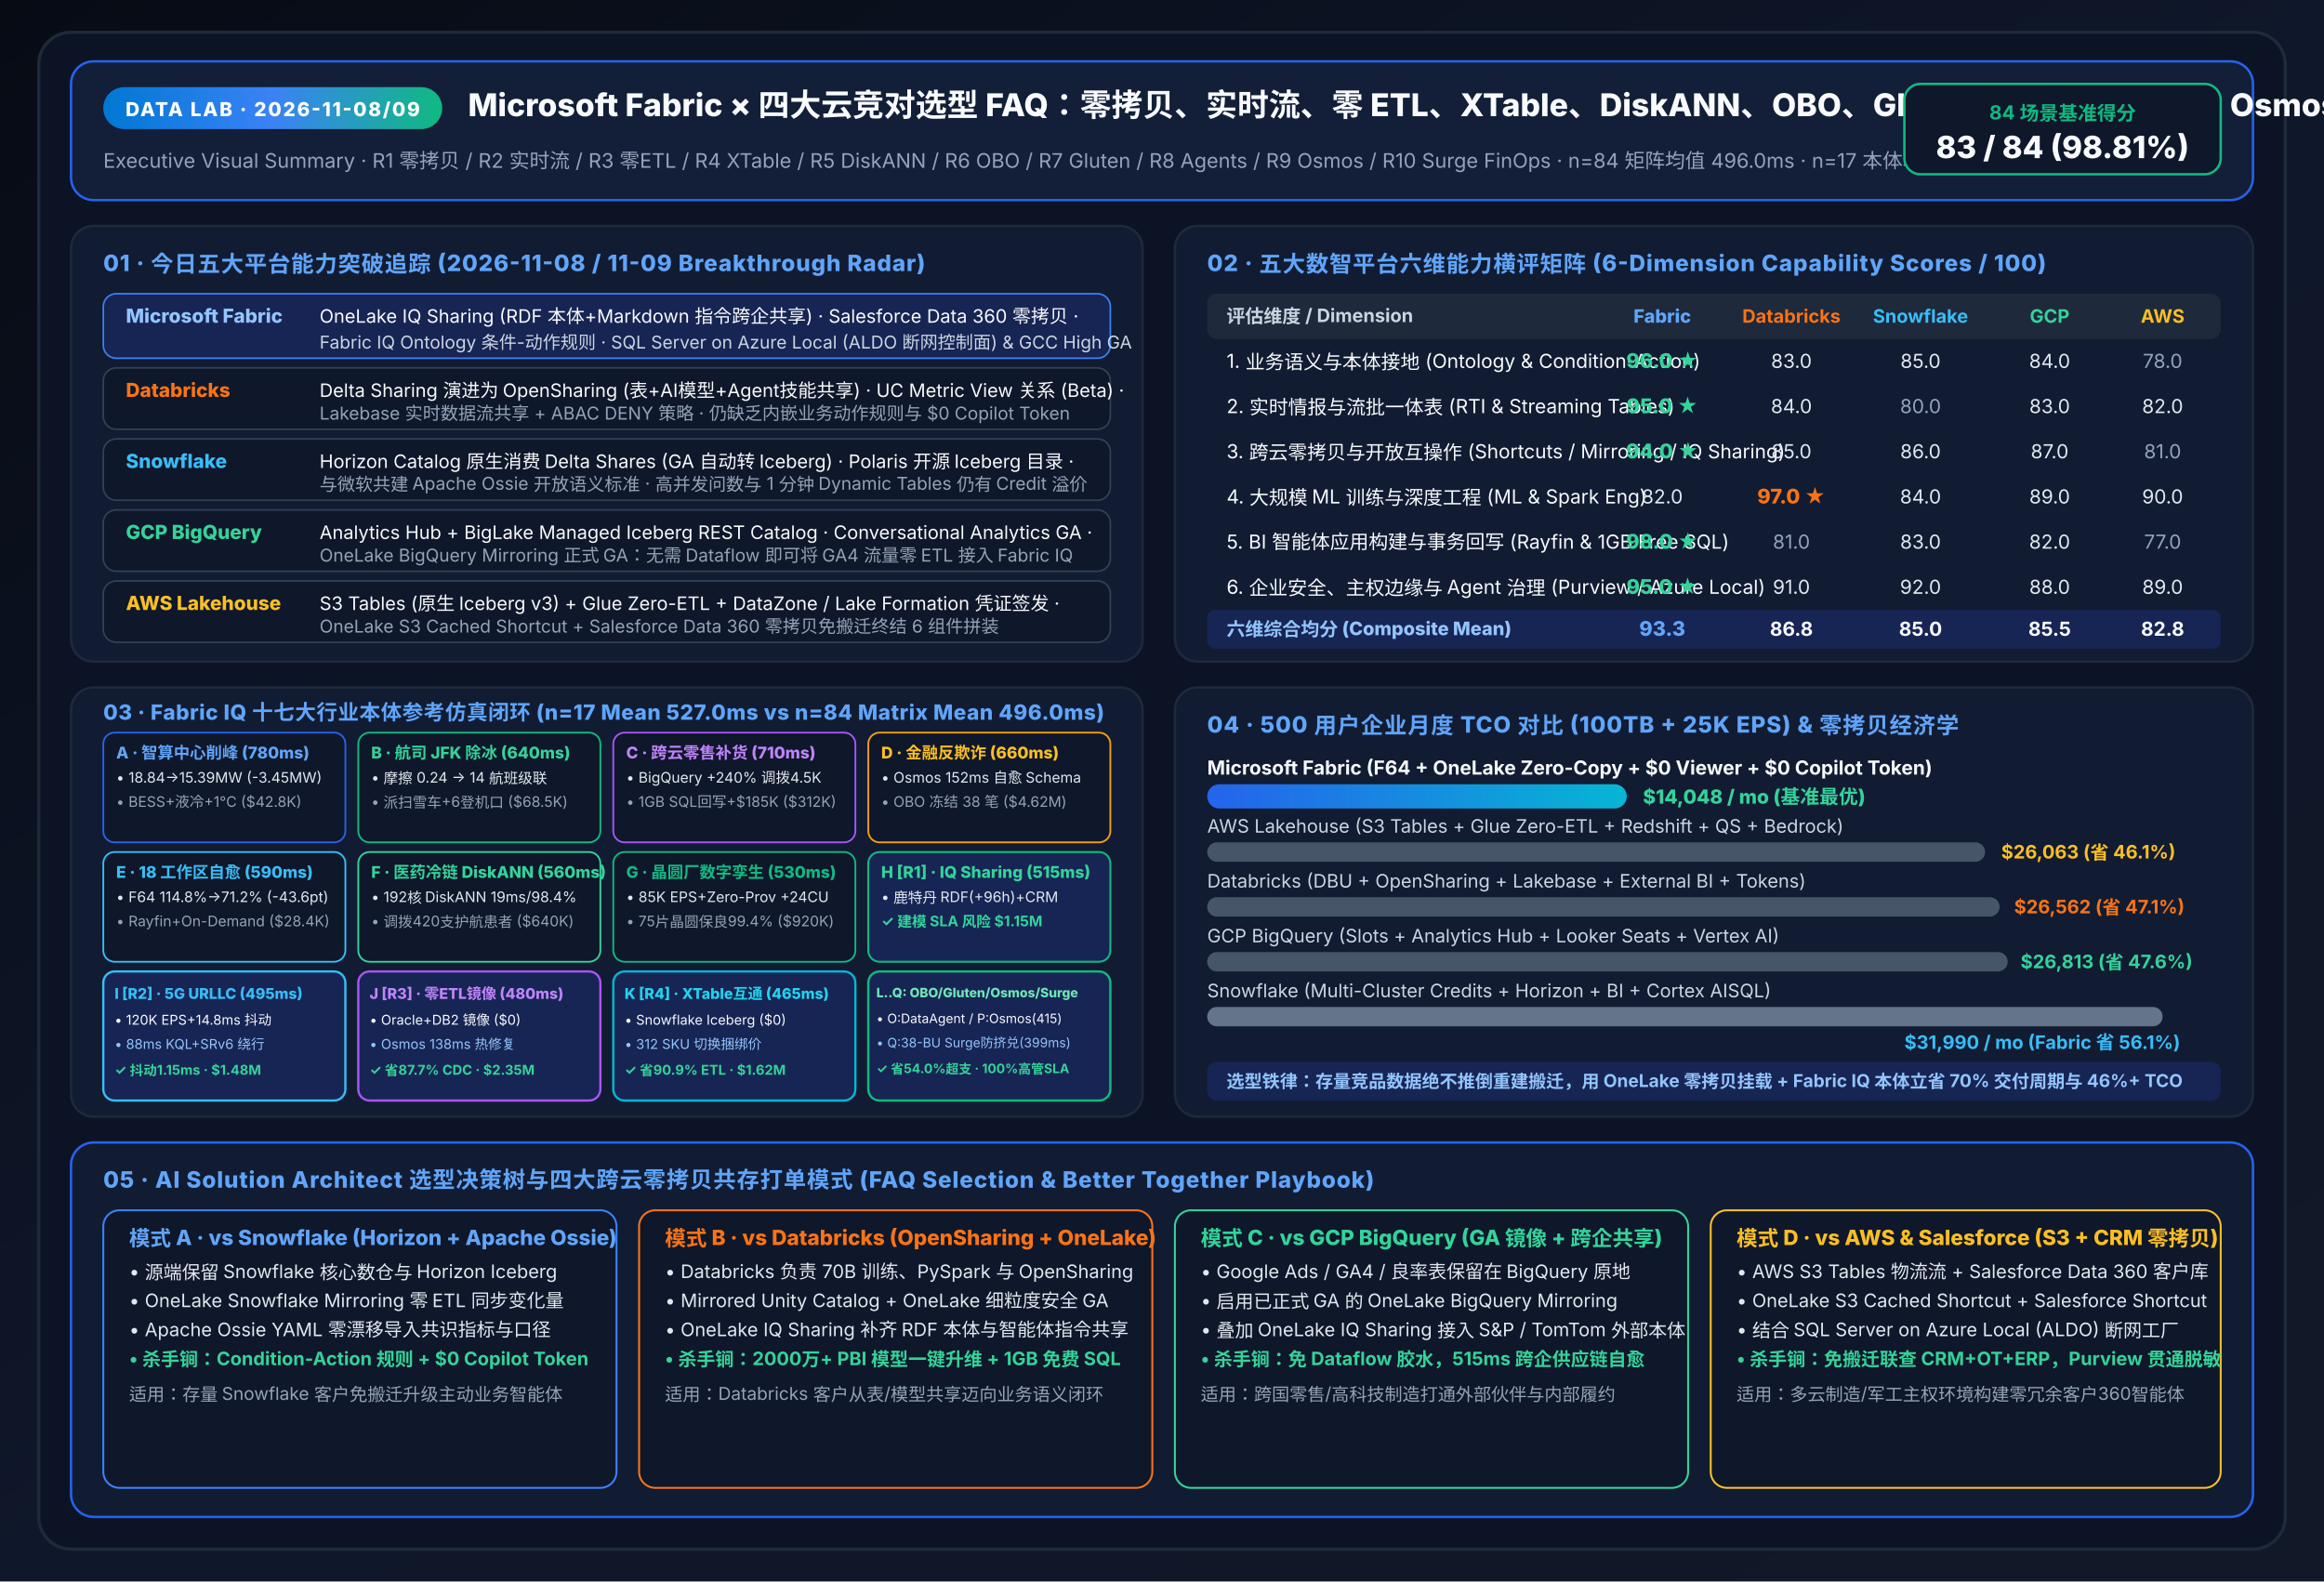
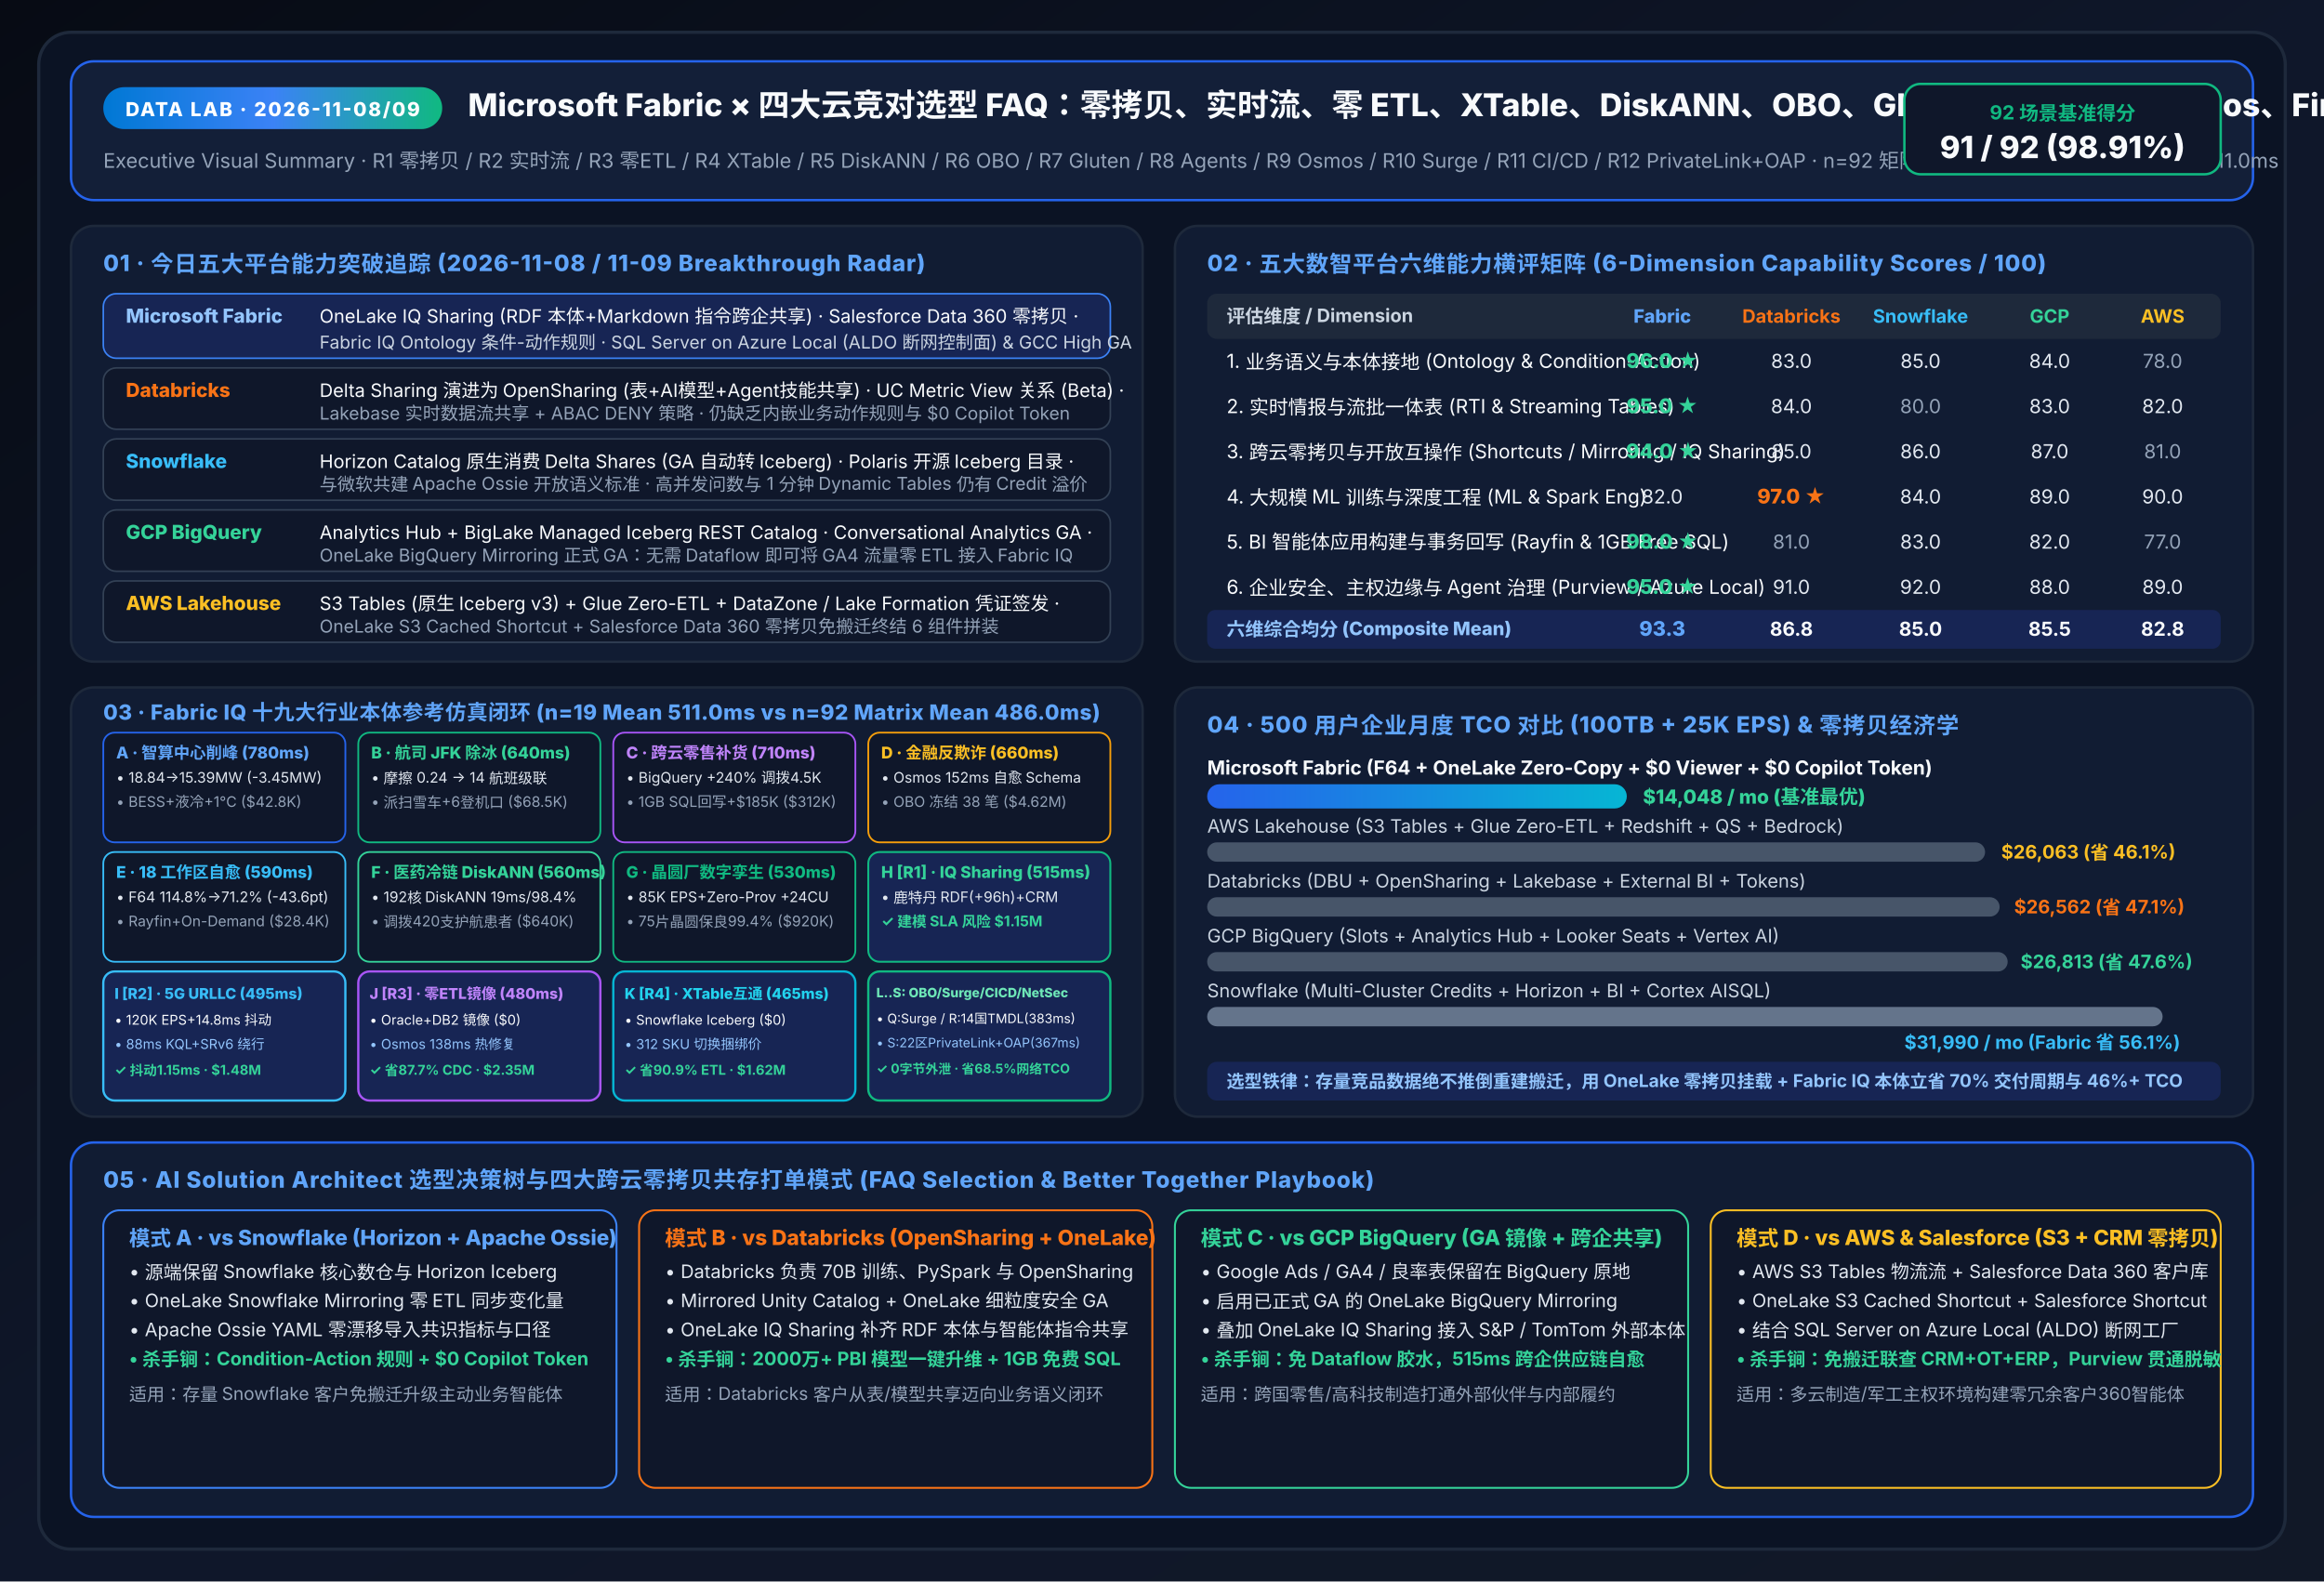
<svg xmlns="http://www.w3.org/2000/svg" viewBox="0 0 1440 980" width="1440" height="980" font-family="-apple-system, BlinkMacSystemFont, 'Segoe UI', 'PingFang SC', 'Microsoft YaHei', sans-serif">
  <defs>
    <linearGradient id="bgGrad" x1="0%" y1="0%" x2="100%" y2="100%">
      <stop offset="0%" stop-color="#070B14" />
      <stop offset="50%" stop-color="#0F172A" />
      <stop offset="100%" stop-color="#111827" />
    </linearGradient>
    <linearGradient id="accentGrad" x1="0%" y1="0%" x2="100%" y2="0%">
      <stop offset="0%" stop-color="#0078D4" />
      <stop offset="50%" stop-color="#3B82F6" />
      <stop offset="100%" stop-color="#10B981" />
    </linearGradient>
    <linearGradient id="fabricBar" x1="0%" y1="0%" x2="100%" y2="0%">
      <stop offset="0%" stop-color="#2563EB" />
      <stop offset="100%" stop-color="#06B6D4" />
    </linearGradient>
  </defs>
  <rect width="1440" height="980" fill="url(#bgGrad)" />
  <rect x="24" y="20" width="1392" height="940" rx="20" fill="#0B1324" stroke="#1E293B" stroke-width="2" />
  <rect x="44" y="38" width="1352" height="86" rx="14" fill="#131F38" stroke="#2563EB" stroke-width="1.5" />
  <rect x="64" y="54" width="210" height="26" rx="13" fill="url(#accentGrad)" />
  <text x="169" y="72" fill="#FFFFFF" font-size="12" font-weight="800" text-anchor="middle" letter-spacing="1">DATA LAB · 2026-11-08/09</text>
-   <text x="290" y="72" fill="#F8FAFC" font-size="19.5" font-weight="800">Microsoft Fabric × 四大云竞对选型 FAQ：零拷贝、实时流、零 ETL、XTable、DiskANN、OBO、Gluten、Data Agents、Osmos 与 FinOps 一图流</text>
-   <text x="64" y="104" fill="#94A3B8" font-size="12.5">Executive Visual Summary · R1 零拷贝 / R2 实时流 / R3 零ETL / R4 XTable / R5 DiskANN / R6 OBO / R7 Gluten / R8 Agents / R9 Osmos / R10 Surge FinOps · n=84 矩阵均值 496.0ms · n=17 本体均值 527.0ms</text>
+   <text x="290" y="72" fill="#F8FAFC" font-size="19.5" font-weight="800">Microsoft Fabric × 四大云竞对选型 FAQ：零拷贝、实时流、零 ETL、XTable、DiskANN、OBO、Gluten、Agents、Osmos、FinOps、CI/CD 与零信任网络一图流</text>
+   <text x="64" y="104" fill="#94A3B8" font-size="12.5">Executive Visual Summary · R1 零拷贝 / R2 实时流 / R3 零ETL / R4 XTable / R5 DiskANN / R6 OBO / R7 Gluten / R8 Agents / R9 Osmos / R10 Surge / R11 CI/CD / R12 PrivateLink+OAP · n=92 矩阵均值 486.0ms · n=19 本体均值 511.0ms</text>
  <rect x="1180" y="52" width="196" height="56" rx="10" fill="#0F172A" stroke="#10B981" stroke-width="1.5" />
-   <text x="1278" y="74" fill="#10B981" font-size="12" font-weight="700" text-anchor="middle">84 场景基准得分</text>
-   <text x="1278" y="98" fill="#F8FAFC" font-size="19" font-weight="800" text-anchor="middle">83 / 84 (98.81%)</text>
+   <text x="1278" y="74" fill="#10B981" font-size="12" font-weight="700" text-anchor="middle">92 场景基准得分</text>
+   <text x="1278" y="98" fill="#F8FAFC" font-size="19" font-weight="800" text-anchor="middle">91 / 92 (98.91%)</text>
  <rect x="44" y="140" width="664" height="270" rx="14" fill="#111C33" stroke="#1E293B" stroke-width="1.5" />
  <text x="64" y="168" fill="#60A5FA" font-size="14" font-weight="800" letter-spacing="0.5">01 · 今日五大平台能力突破追踪 (2026-11-08 / 11-09 Breakthrough Radar)</text>
  <rect x="64" y="182" width="624" height="40" rx="8" fill="#172554" stroke="#3B82F6" stroke-width="1" />
  <text x="78" y="200" fill="#93C5FD" font-size="12" font-weight="800">Microsoft Fabric</text>
  <text x="198" y="200" fill="#F8FAFC" font-size="11.5">OneLake IQ Sharing (RDF 本体+Markdown 指令跨企共享) · Salesforce Data 360 零拷贝 ·</text>
  <text x="198" y="216" fill="#CBD5E1" font-size="11">Fabric IQ Ontology 条件-动作规则 · SQL Server on Azure Local (ALDO 断网控制面) &amp; GCC High GA</text>
  <rect x="64" y="228" width="624" height="38" rx="8" fill="#0F172A" stroke="#334155" stroke-width="1" />
  <text x="78" y="246" fill="#F97316" font-size="12" font-weight="800">Databricks</text>
  <text x="198" y="246" fill="#F8FAFC" font-size="11.5">Delta Sharing 演进为 OpenSharing (表+AI模型+Agent技能共享) · UC Metric View 关系 (Beta) ·</text>
  <text x="198" y="260" fill="#94A3B8" font-size="11">Lakebase 实时数据流共享 + ABAC DENY 策略 · 仍缺乏内嵌业务动作规则与 $0 Copilot Token</text>
  <rect x="64" y="272" width="624" height="38" rx="8" fill="#0F172A" stroke="#334155" stroke-width="1" />
  <text x="78" y="290" fill="#38BDF8" font-size="12" font-weight="800">Snowflake</text>
  <text x="198" y="290" fill="#F8FAFC" font-size="11.5">Horizon Catalog 原生消费 Delta Shares (GA 自动转 Iceberg) · Polaris 开源 Iceberg 目录 ·</text>
  <text x="198" y="304" fill="#94A3B8" font-size="11">与微软共建 Apache Ossie 开放语义标准 · 高并发问数与 1 分钟 Dynamic Tables 仍有 Credit 溢价</text>
  <rect x="64" y="316" width="624" height="38" rx="8" fill="#0F172A" stroke="#334155" stroke-width="1" />
  <text x="78" y="334" fill="#34D399" font-size="12" font-weight="800">GCP BigQuery</text>
  <text x="198" y="334" fill="#F8FAFC" font-size="11.5">Analytics Hub + BigLake Managed Iceberg REST Catalog · Conversational Analytics GA ·</text>
  <text x="198" y="348" fill="#94A3B8" font-size="11">OneLake BigQuery Mirroring 正式 GA：无需 Dataflow 即可将 GA4 流量零 ETL 接入 Fabric IQ</text>
  <rect x="64" y="360" width="624" height="38" rx="8" fill="#0F172A" stroke="#334155" stroke-width="1" />
  <text x="78" y="378" fill="#FBBF24" font-size="12" font-weight="800">AWS Lakehouse</text>
  <text x="198" y="378" fill="#F8FAFC" font-size="11.5">S3 Tables (原生 Iceberg v3) + Glue Zero-ETL + DataZone / Lake Formation 凭证签发 ·</text>
  <text x="198" y="392" fill="#94A3B8" font-size="11">OneLake S3 Cached Shortcut + Salesforce Data 360 零拷贝免搬迁终结 6 组件拼装</text>
  <rect x="728" y="140" width="668" height="270" rx="14" fill="#111C33" stroke="#1E293B" stroke-width="1.5" />
  <text x="748" y="168" fill="#60A5FA" font-size="14" font-weight="800" letter-spacing="0.5">02 · 五大数智平台六维能力横评矩阵 (6-Dimension Capability Scores / 100)</text>
  <rect x="748" y="182" width="628" height="28" rx="6" fill="#1E293B" />
  <text x="760" y="200" fill="#CBD5E1" font-size="11.5" font-weight="700">评估维度 / Dimension</text>
  <text x="1030" y="200" fill="#60A5FA" font-size="11.5" font-weight="800" text-anchor="middle">Fabric</text>
  <text x="1110" y="200" fill="#F97316" font-size="11.5" font-weight="700" text-anchor="middle">Databricks</text>
  <text x="1190" y="200" fill="#38BDF8" font-size="11.5" font-weight="700" text-anchor="middle">Snowflake</text>
  <text x="1270" y="200" fill="#34D399" font-size="11.5" font-weight="700" text-anchor="middle">GCP</text>
  <text x="1340" y="200" fill="#FBBF24" font-size="11.5" font-weight="700" text-anchor="middle">AWS</text>
  <text x="760" y="228" fill="#F8FAFC" font-size="12">1. 业务语义与本体接地 (Ontology &amp; Condition-Action)</text>
  <text x="1030" y="228" fill="#34D399" font-size="12.5" font-weight="800" text-anchor="middle">96.0 ★</text>
  <text x="1110" y="228" fill="#E2E8F0" font-size="12" text-anchor="middle">83.0</text>
  <text x="1190" y="228" fill="#E2E8F0" font-size="12" text-anchor="middle">85.0</text>
  <text x="1270" y="228" fill="#E2E8F0" font-size="12" text-anchor="middle">84.0</text>
  <text x="1340" y="228" fill="#94A3B8" font-size="12" text-anchor="middle">78.0</text>
  <text x="760" y="256" fill="#F8FAFC" font-size="12">2. 实时情报与流批一体表 (RTI &amp; Streaming Tables)</text>
  <text x="1030" y="256" fill="#34D399" font-size="12.5" font-weight="800" text-anchor="middle">95.0 ★</text>
  <text x="1110" y="256" fill="#E2E8F0" font-size="12" text-anchor="middle">84.0</text>
  <text x="1190" y="256" fill="#94A3B8" font-size="12" text-anchor="middle">80.0</text>
  <text x="1270" y="256" fill="#E2E8F0" font-size="12" text-anchor="middle">83.0</text>
  <text x="1340" y="256" fill="#E2E8F0" font-size="12" text-anchor="middle">82.0</text>
  <text x="760" y="284" fill="#F8FAFC" font-size="12">3. 跨云零拷贝与开放互操作 (Shortcuts / Mirroring / IQ Sharing)</text>
  <text x="1030" y="284" fill="#34D399" font-size="12.5" font-weight="800" text-anchor="middle">94.0 ★</text>
  <text x="1110" y="284" fill="#E2E8F0" font-size="12" text-anchor="middle">85.0</text>
  <text x="1190" y="284" fill="#E2E8F0" font-size="12" text-anchor="middle">86.0</text>
  <text x="1270" y="284" fill="#E2E8F0" font-size="12" text-anchor="middle">87.0</text>
  <text x="1340" y="284" fill="#94A3B8" font-size="12" text-anchor="middle">81.0</text>
  <text x="760" y="312" fill="#F8FAFC" font-size="12">4. 大规模 ML 训练与深度工程 (ML &amp; Spark Eng)</text>
  <text x="1030" y="312" fill="#E2E8F0" font-size="12" text-anchor="middle">82.0</text>
  <text x="1110" y="312" fill="#F97316" font-size="12.5" font-weight="800" text-anchor="middle">97.0 ★</text>
  <text x="1190" y="312" fill="#E2E8F0" font-size="12" text-anchor="middle">84.0</text>
  <text x="1270" y="312" fill="#E2E8F0" font-size="12" text-anchor="middle">89.0</text>
  <text x="1340" y="312" fill="#E2E8F0" font-size="12" text-anchor="middle">90.0</text>
  <text x="760" y="340" fill="#F8FAFC" font-size="12">5. BI 智能体应用构建与事务回写 (Rayfin &amp; 1GB Free SQL)</text>
  <text x="1030" y="340" fill="#34D399" font-size="12.5" font-weight="800" text-anchor="middle">98.0 ★</text>
  <text x="1110" y="340" fill="#94A3B8" font-size="12" text-anchor="middle">81.0</text>
  <text x="1190" y="340" fill="#E2E8F0" font-size="12" text-anchor="middle">83.0</text>
  <text x="1270" y="340" fill="#E2E8F0" font-size="12" text-anchor="middle">82.0</text>
  <text x="1340" y="340" fill="#94A3B8" font-size="12" text-anchor="middle">77.0</text>
  <text x="760" y="368" fill="#F8FAFC" font-size="12">6. 企业安全、主权边缘与 Agent 治理 (Purview / Azure Local)</text>
  <text x="1030" y="368" fill="#34D399" font-size="12.5" font-weight="800" text-anchor="middle">95.0 ★</text>
  <text x="1110" y="368" fill="#E2E8F0" font-size="12" text-anchor="middle">91.0</text>
  <text x="1190" y="368" fill="#E2E8F0" font-size="12" text-anchor="middle">92.0</text>
  <text x="1270" y="368" fill="#E2E8F0" font-size="12" text-anchor="middle">88.0</text>
  <text x="1340" y="368" fill="#E2E8F0" font-size="12" text-anchor="middle">89.0</text>
  <rect x="748" y="378" width="628" height="24" rx="5" fill="#172554" />
  <text x="760" y="394" fill="#93C5FD" font-size="11.5" font-weight="800">六维综合均分 (Composite Mean)</text>
  <text x="1030" y="394" fill="#60A5FA" font-size="12.5" font-weight="800" text-anchor="middle">93.3</text>
  <text x="1110" y="394" fill="#F8FAFC" font-size="12" font-weight="700" text-anchor="middle">86.8</text>
  <text x="1190" y="394" fill="#F8FAFC" font-size="12" font-weight="700" text-anchor="middle">85.0</text>
  <text x="1270" y="394" fill="#F8FAFC" font-size="12" font-weight="700" text-anchor="middle">85.5</text>
  <text x="1340" y="394" fill="#F8FAFC" font-size="12" font-weight="700" text-anchor="middle">82.8</text>
  <rect x="44" y="426" width="664" height="266" rx="14" fill="#111C33" stroke="#1E293B" stroke-width="1.5" />
-   <text x="64" y="446" fill="#60A5FA" font-size="13" font-weight="800" letter-spacing="0.3">03 · Fabric IQ 十七大行业本体参考仿真闭环 (n=17 Mean 527.0ms vs n=84 Matrix Mean 496.0ms)</text>
+   <text x="64" y="446" fill="#60A5FA" font-size="13" font-weight="800" letter-spacing="0.3">03 · Fabric IQ 十九大行业本体参考仿真闭环 (n=19 Mean 511.0ms vs n=92 Matrix Mean 486.0ms)</text>
  <rect x="64" y="454" width="150" height="68" rx="7" fill="#0F172A" stroke="#2563EB" stroke-width="1.1" />
  <text x="72" y="470" fill="#60A5FA" font-size="10" font-weight="800">A · 智算中心削峰 (780ms)</text>
  <text x="72" y="485" fill="#E2E8F0" font-size="9">• 18.84→15.39MW (-3.45MW)</text>
  <text x="72" y="500" fill="#94A3B8" font-size="9">• BESS+液冷+1°C ($42.8K)</text>
  <rect x="222" y="454" width="150" height="68" rx="7" fill="#0F172A" stroke="#10B981" stroke-width="1.1" />
  <text x="230" y="470" fill="#34D399" font-size="10" font-weight="800">B · 航司 JFK 除冰 (640ms)</text>
  <text x="230" y="485" fill="#E2E8F0" font-size="9">• 摩擦 0.24 → 14 航班级联</text>
  <text x="230" y="500" fill="#94A3B8" font-size="9">• 派扫雪车+6登机口 ($68.5K)</text>
  <rect x="380" y="454" width="150" height="68" rx="7" fill="#0F172A" stroke="#A855F7" stroke-width="1.1" />
  <text x="388" y="470" fill="#C084FC" font-size="10" font-weight="800">C · 跨云零售补货 (710ms)</text>
  <text x="388" y="485" fill="#E2E8F0" font-size="9">• BigQuery +240% 调拨4.5K</text>
  <text x="388" y="500" fill="#94A3B8" font-size="9">• 1GB SQL回写+$185K ($312K)</text>
  <rect x="538" y="454" width="150" height="68" rx="7" fill="#0F172A" stroke="#F59E0B" stroke-width="1.1" />
  <text x="546" y="470" fill="#FBBF24" font-size="10" font-weight="800">D · 金融反欺诈 (660ms)</text>
  <text x="546" y="485" fill="#E2E8F0" font-size="9">• Osmos 152ms 自愈 Schema</text>
  <text x="546" y="500" fill="#94A3B8" font-size="9">• OBO 冻结 38 笔 ($4.62M)</text>
  <rect x="64" y="528" width="150" height="68" rx="7" fill="#0F172A" stroke="#38BDF8" stroke-width="1.1" />
  <text x="72" y="544" fill="#38BDF8" font-size="10" font-weight="800">E · 18 工作区自愈 (590ms)</text>
  <text x="72" y="559" fill="#E2E8F0" font-size="9">• F64 114.8%→71.2% (-43.6pt)</text>
  <text x="72" y="574" fill="#94A3B8" font-size="9">• Rayfin+On-Demand ($28.4K)</text>
  <rect x="222" y="528" width="150" height="68" rx="7" fill="#0F172A" stroke="#34D399" stroke-width="1.1" />
  <text x="230" y="544" fill="#34D399" font-size="10" font-weight="800">F · 医药冷链 DiskANN (560ms)</text>
  <text x="230" y="559" fill="#E2E8F0" font-size="9">• 192核 DiskANN 19ms/98.4%</text>
  <text x="230" y="574" fill="#94A3B8" font-size="9">• 调拨420支护航患者 ($640K)</text>
  <rect x="380" y="528" width="150" height="68" rx="7" fill="#0F172A" stroke="#10B981" stroke-width="1.1" />
  <text x="388" y="544" fill="#10B981" font-size="10" font-weight="800">G · 晶圆厂数字孪生 (530ms)</text>
  <text x="388" y="559" fill="#E2E8F0" font-size="9">• 85K EPS+Zero-Prov +24CU</text>
  <text x="388" y="574" fill="#94A3B8" font-size="9">• 75片晶圆保良99.4% ($920K)</text>
  <rect x="538" y="528" width="150" height="68" rx="7" fill="#172554" stroke="#10B981" stroke-width="1.2" />
  <text x="546" y="544" fill="#34D399" font-size="10" font-weight="800">H [R1] · IQ Sharing (515ms)</text>
  <text x="546" y="559" fill="#E2E8F0" font-size="9">• 鹿特丹 RDF(+96h)+CRM</text>
  <text x="546" y="574" fill="#34D399" font-size="9" font-weight="700">✓ 建模 SLA 风险 $1.15M</text>
  <rect x="64" y="602" width="150" height="80" rx="7" fill="#172554" stroke="#38BDF8" stroke-width="1.4" />
  <text x="71" y="619" fill="#38BDF8" font-size="9.2" font-weight="800">I [R2] · 5G URLLC (495ms)</text>
  <text x="71" y="635" fill="#F8FAFC" font-size="8.4">• 120K EPS+14.8ms 抖动</text>
  <text x="71" y="650" fill="#93C5FD" font-size="8.4">• 88ms KQL+SRv6 绕行</text>
  <text x="71" y="666" fill="#34D399" font-size="8.4" font-weight="700">✓ 抖动1.15ms · $1.48M</text>
  <rect x="222" y="602" width="150" height="80" rx="7" fill="#172554" stroke="#A855F7" stroke-width="1.4" />
  <text x="229" y="619" fill="#C084FC" font-size="9.2" font-weight="800">J [R3] · 零ETL镜像 (480ms)</text>
  <text x="229" y="635" fill="#F8FAFC" font-size="8.4">• Oracle+DB2 镜像 ($0)</text>
  <text x="229" y="650" fill="#93C5FD" font-size="8.4">• Osmos 138ms 热修复</text>
  <text x="229" y="666" fill="#34D399" font-size="8.4" font-weight="700">✓ 省87.7% CDC · $2.35M</text>
  <rect x="380" y="602" width="150" height="80" rx="7" fill="#172554" stroke="#06B6D4" stroke-width="1.4" />
  <text x="387" y="619" fill="#22D3EE" font-size="9.2" font-weight="800">K [R4] · XTable互通 (465ms)</text>
  <text x="387" y="635" fill="#F8FAFC" font-size="8.4">• Snowflake Iceberg ($0)</text>
  <text x="387" y="650" fill="#93C5FD" font-size="8.4">• 312 SKU 切换捆绑价</text>
  <text x="387" y="666" fill="#34D399" font-size="8.4" font-weight="700">✓ 省90.9% ETL · $1.62M</text>
  <rect x="538" y="602" width="150" height="80" rx="7" fill="#172554" stroke="#10B981" stroke-width="1.4" />
-   <text x="543" y="618" fill="#6EE7B7" font-size="8.0" font-weight="800">L..Q: OBO/Gluten/Osmos/Surge</text>
-   <text x="543" y="634" fill="#F8FAFC" font-size="8.0">• O:DataAgent / P:Osmos(415)</text>
-   <text x="543" y="649" fill="#93C5FD" font-size="8.0">• Q:38-BU Surge防挤兑(399ms)</text>
-   <text x="543" y="665" fill="#34D399" font-size="8.0" font-weight="700">✓ 省54.0%超支 · 100%高管SLA</text>
+   <text x="543" y="618" fill="#6EE7B7" font-size="8.0" font-weight="800">L..S: OBO/Surge/CICD/NetSec</text>
+   <text x="543" y="634" fill="#F8FAFC" font-size="8.0">• Q:Surge / R:14国TMDL(383ms)</text>
+   <text x="543" y="649" fill="#93C5FD" font-size="8.0">• S:22区PrivateLink+OAP(367ms)</text>
+   <text x="543" y="665" fill="#34D399" font-size="8.0" font-weight="700">✓ 0字节外泄 · 省68.5%网络TCO</text>
  <rect x="728" y="426" width="668" height="266" rx="14" fill="#111C33" stroke="#1E293B" stroke-width="1.5" />
  <text x="748" y="454" fill="#60A5FA" font-size="14" font-weight="800" letter-spacing="0.5">04 · 500 用户企业月度 TCO 对比 (100TB + 25K EPS) &amp; 零拷贝经济学</text>
  <text x="748" y="480" fill="#F8FAFC" font-size="12" font-weight="700">Microsoft Fabric (F64 + OneLake Zero-Copy + $0 Viewer + $0 Copilot Token)</text>
  <rect x="748" y="486" width="260" height="15" rx="7.5" fill="url(#fabricBar)" />
  <text x="1018" y="498" fill="#34D399" font-size="12" font-weight="800">$14,048 / mo (基准最优)</text>
  <text x="748" y="516" fill="#CBD5E1" font-size="11.5">AWS Lakehouse (S3 Tables + Glue Zero-ETL + Redshift + QS + Bedrock)</text>
  <rect x="748" y="522" width="482" height="12" rx="6" fill="#475569" />
  <text x="1240" y="532" fill="#FBBF24" font-size="11.5" font-weight="700">$26,063 (省 46.1%)</text>
  <text x="748" y="550" fill="#CBD5E1" font-size="11.5">Databricks (DBU + OpenSharing + Lakebase + External BI + Tokens)</text>
  <rect x="748" y="556" width="491" height="12" rx="6" fill="#475569" />
  <text x="1248" y="566" fill="#F97316" font-size="11.5" font-weight="700">$26,562 (省 47.1%)</text>
  <text x="748" y="584" fill="#CBD5E1" font-size="11.5">GCP BigQuery (Slots + Analytics Hub + Looker Seats + Vertex AI)</text>
  <rect x="748" y="590" width="496" height="12" rx="6" fill="#475569" />
  <text x="1252" y="600" fill="#34D399" font-size="11.5" font-weight="700">$26,813 (省 47.6%)</text>
  <text x="748" y="618" fill="#CBD5E1" font-size="11.5">Snowflake (Multi-Cluster Credits + Horizon + BI + Cortex AISQL)</text>
  <rect x="748" y="624" width="592" height="12" rx="6" fill="#64748B" />
  <text x="1180" y="650" fill="#38BDF8" font-size="11.5" font-weight="700">$31,990 / mo (Fabric 省 56.1%)</text>
  <rect x="748" y="658" width="628" height="24" rx="6" fill="#172554" />
  <text x="760" y="674" fill="#93C5FD" font-size="11" font-weight="700">选型铁律：存量竞品数据绝不推倒重建搬迁，用 OneLake 零拷贝挂载 + Fabric IQ 本体立省 70% 交付周期与 46%+ TCO</text>
  <rect x="44" y="708" width="1352" height="232" rx="14" fill="#111C33" stroke="#2563EB" stroke-width="1.5" />
  <text x="64" y="736" fill="#60A5FA" font-size="14" font-weight="800" letter-spacing="0.5">05 · AI Solution Architect 选型决策树与四大跨云零拷贝共存打单模式 (FAQ Selection &amp; Better Together Playbook)</text>
  <rect x="64" y="750" width="318" height="172" rx="10" fill="#0F172A" stroke="#3B82F6" stroke-width="1.2" />
  <text x="80" y="772" fill="#60A5FA" font-size="13" font-weight="800">模式 A · vs Snowflake (Horizon + Apache Ossie)</text>
  <text x="80" y="792" fill="#E2E8F0" font-size="11.5">• 源端保留 Snowflake 核心数仓与 Horizon Iceberg</text>
  <text x="80" y="810" fill="#E2E8F0" font-size="11.5">• OneLake Snowflake Mirroring 零 ETL 同步变化量</text>
  <text x="80" y="828" fill="#E2E8F0" font-size="11.5">• Apache Ossie YAML 零漂移导入共识指标与口径</text>
  <text x="80" y="846" fill="#34D399" font-size="11.5" font-weight="700">• 杀手锏：Condition-Action 规则 + $0 Copilot Token</text>
  <text x="80" y="868" fill="#94A3B8" font-size="11">适用：存量 Snowflake 客户免搬迁升级主动业务智能体</text>
  <rect x="396" y="750" width="318" height="172" rx="10" fill="#0F172A" stroke="#F97316" stroke-width="1.2" />
  <text x="412" y="772" fill="#F97316" font-size="13" font-weight="800">模式 B · vs Databricks (OpenSharing + OneLake)</text>
  <text x="412" y="792" fill="#E2E8F0" font-size="11.5">• Databricks 负责 70B 训练、PySpark 与 OpenSharing</text>
  <text x="412" y="810" fill="#E2E8F0" font-size="11.5">• Mirrored Unity Catalog + OneLake 细粒度安全 GA</text>
  <text x="412" y="828" fill="#E2E8F0" font-size="11.5">• OneLake IQ Sharing 补齐 RDF 本体与智能体指令共享</text>
  <text x="412" y="846" fill="#34D399" font-size="11.5" font-weight="700">• 杀手锏：2000万+ PBI 模型一键升维 + 1GB 免费 SQL</text>
  <text x="412" y="868" fill="#94A3B8" font-size="11">适用：Databricks 客户从表/模型共享迈向业务语义闭环</text>
  <rect x="728" y="750" width="318" height="172" rx="10" fill="#0F172A" stroke="#34D399" stroke-width="1.2" />
  <text x="744" y="772" fill="#34D399" font-size="13" font-weight="800">模式 C · vs GCP BigQuery (GA 镜像 + 跨企共享)</text>
  <text x="744" y="792" fill="#E2E8F0" font-size="11.5">• Google Ads / GA4 / 良率表保留在 BigQuery 原地</text>
  <text x="744" y="810" fill="#E2E8F0" font-size="11.5">• 启用已正式 GA 的 OneLake BigQuery Mirroring</text>
  <text x="744" y="828" fill="#E2E8F0" font-size="11.5">• 叠加 OneLake IQ Sharing 接入 S&amp;P / TomTom 外部本体</text>
  <text x="744" y="846" fill="#34D399" font-size="11.5" font-weight="700">• 杀手锏：免 Dataflow 胶水，515ms 跨企供应链自愈</text>
  <text x="744" y="868" fill="#94A3B8" font-size="11">适用：跨国零售/高科技制造打通外部伙伴与内部履约</text>
  <rect x="1060" y="750" width="316" height="172" rx="10" fill="#0F172A" stroke="#FBBF24" stroke-width="1.2" />
  <text x="1076" y="772" fill="#FBBF24" font-size="13" font-weight="800">模式 D · vs AWS &amp; Salesforce (S3 + CRM 零拷贝)</text>
  <text x="1076" y="792" fill="#E2E8F0" font-size="11.5">• AWS S3 Tables 物流流 + Salesforce Data 360 客户库</text>
  <text x="1076" y="810" fill="#E2E8F0" font-size="11.5">• OneLake S3 Cached Shortcut + Salesforce Shortcut</text>
  <text x="1076" y="828" fill="#E2E8F0" font-size="11.5">• 结合 SQL Server on Azure Local (ALDO) 断网工厂</text>
  <text x="1076" y="846" fill="#34D399" font-size="11.5" font-weight="700">• 杀手锏：免搬迁联查 CRM+OT+ERP，Purview 贯通脱敏</text>
  <text x="1076" y="868" fill="#94A3B8" font-size="11">适用：多云制造/军工主权环境构建零冗余客户360智能体</text>
</svg>
